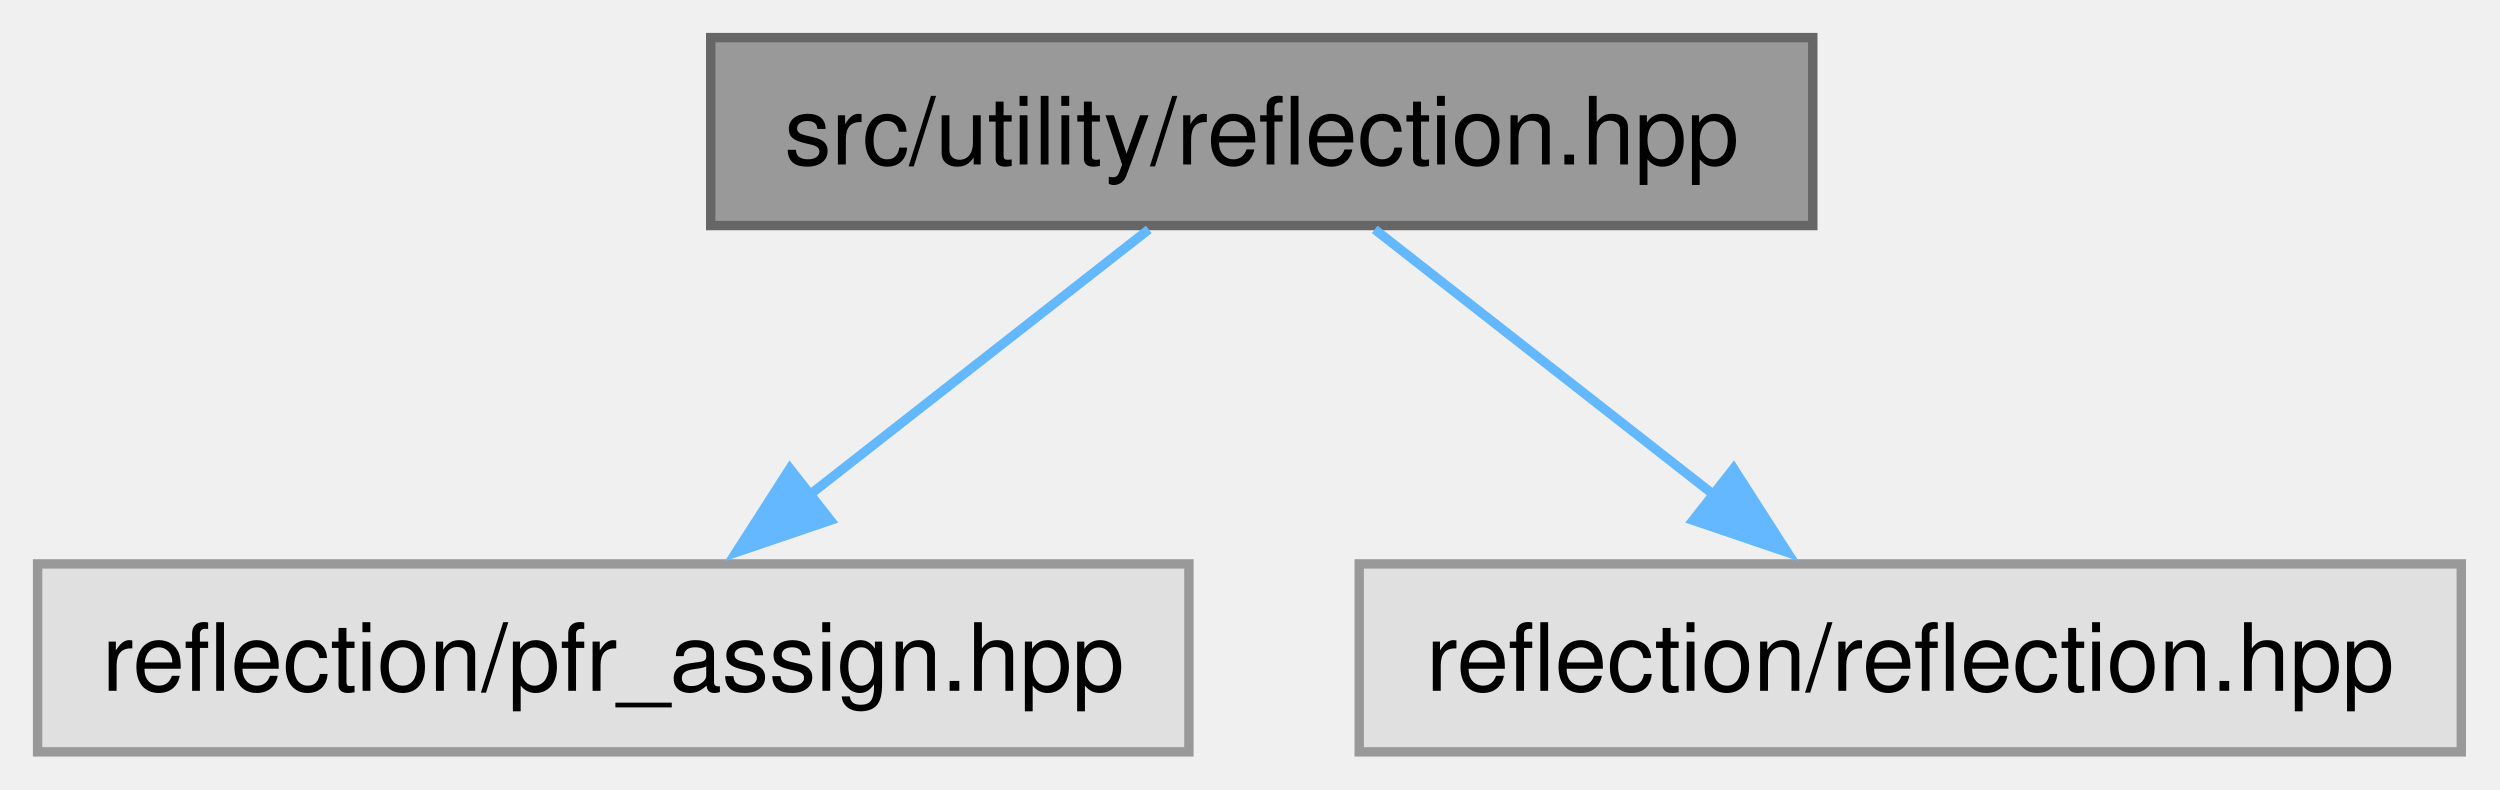
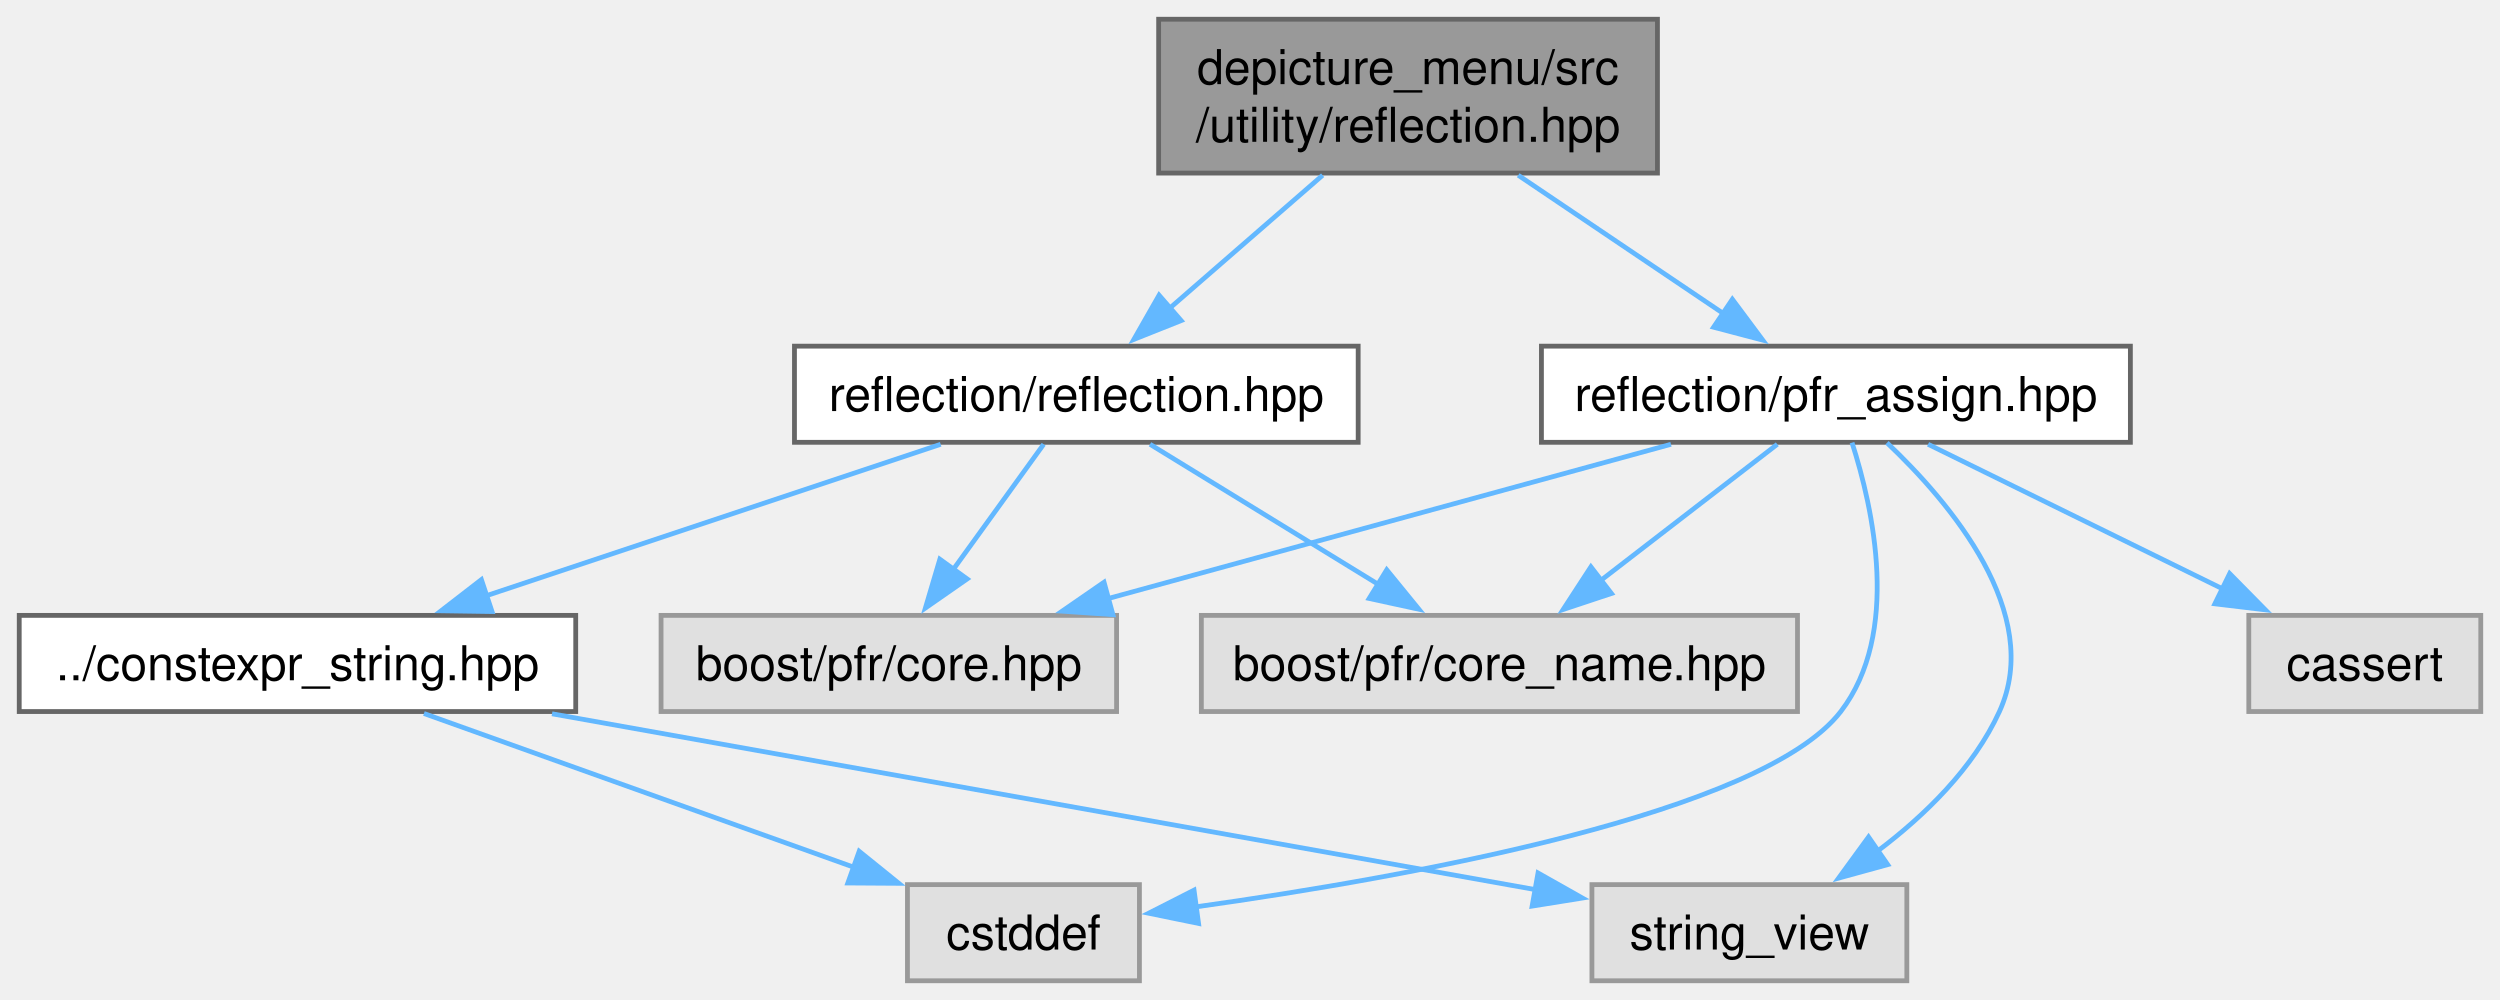
- <svg xmlns="http://www.w3.org/2000/svg" xmlns:xlink="http://www.w3.org/1999/xlink" width="266pt" height="84pt" viewBox="0.00 0.00 266.00 84.00">
-   <g id="graph0" class="graph" transform="scale(1 1) rotate(0) translate(4 80)">
+ <svg xmlns="http://www.w3.org/2000/svg" xmlns:xlink="http://www.w3.org/1999/xlink" width="520pt" height="208pt" viewBox="0.00 0.00 520.00 208.00">
+   <g id="graph0" class="graph" transform="scale(1 1) rotate(0) translate(4 204)">
    <g id="Node000001" class="node">
      <g id="a_Node000001">
        <a xlink:title=" ">
-           <polygon fill="#999999" stroke="#666666" points="188.88,-76 71.62,-76 71.62,-56 188.88,-56 188.88,-76" />
-           <text xml:space="preserve" text-anchor="middle" x="130.25" y="-62.5" font-family="Helvetica,sans-Serif" font-size="10.00">src/utility/reflection.hpp</text>
+           <polygon fill="#999999" stroke="#666666" points="340.75,-200 237,-200 237,-168 340.75,-168 340.75,-200" />
+           <text xml:space="preserve" text-anchor="start" x="245" y="-186.5" font-family="Helvetica,sans-Serif" font-size="10.00">depicture_menu/src</text>
+           <text xml:space="preserve" text-anchor="middle" x="288.88" y="-174.5" font-family="Helvetica,sans-Serif" font-size="10.00">/utility/reflection.hpp</text>
        </a>
      </g>
    </g>
    <g id="Node000002" class="node">
      <g id="a_Node000002">
-         <a xlink:title=" ">
-           <polygon fill="#e0e0e0" stroke="#999999" points="122.5,-20 0,-20 0,0 122.5,0 122.5,-20" />
-           <text xml:space="preserve" text-anchor="middle" x="61.25" y="-6.5" font-family="Helvetica,sans-Serif" font-size="10.00">reflection/pfr_assign.hpp</text>
+         <a xlink:href="pfr__assign_8hpp.html" target="_top" xlink:title=" ">
+           <polygon fill="white" stroke="#666666" points="439.12,-132 316.62,-132 316.62,-112 439.12,-112 439.12,-132" />
+           <text xml:space="preserve" text-anchor="middle" x="377.88" y="-118.5" font-family="Helvetica,sans-Serif" font-size="10.00">reflection/pfr_assign.hpp</text>
        </a>
      </g>
    </g>
    <g id="edge1_Node000001_Node000002" class="edge">
      <g id="a_edge1_Node000001_Node000002">
        <a xlink:title=" ">
-           <path fill="none" stroke="#63b8ff" d="M118.23,-55.59C108.24,-47.77 93.79,-36.46 81.94,-27.19" />
-           <polygon fill="#63b8ff" stroke="#63b8ff" points="84.36,-24.64 74.32,-21.23 80.04,-30.15 84.36,-24.64" />
+           <path fill="none" stroke="#63b8ff" d="M311.79,-167.55C324.93,-158.69 341.37,-147.61 354.57,-138.71" />
+           <polygon fill="#63b8ff" stroke="#63b8ff" points="356.33,-141.75 362.66,-133.25 352.42,-135.94 356.33,-141.75" />
+         </a>
+       </g>
+     </g>
+     <g id="Node000008" class="node">
+       <g id="a_Node000008">
+         <a xlink:href="reflection_2reflection_8hpp.html" target="_top" xlink:title=" ">
+           <polygon fill="white" stroke="#666666" points="278.5,-132 161.25,-132 161.25,-112 278.5,-112 278.5,-132" />
+           <text xml:space="preserve" text-anchor="middle" x="219.88" y="-118.5" font-family="Helvetica,sans-Serif" font-size="10.00">reflection/reflection.hpp</text>
+         </a>
+       </g>
+     </g>
+     <g id="edge7_Node000001_Node000008" class="edge">
+       <g id="a_edge7_Node000001_Node000008">
+         <a xlink:title=" ">
+           <path fill="none" stroke="#63b8ff" d="M271.11,-167.55C261.32,-159.04 249.17,-148.48 239.16,-139.77" />
+           <polygon fill="#63b8ff" stroke="#63b8ff" points="241.68,-137.32 231.84,-133.4 237.09,-142.6 241.68,-137.32" />
        </a>
      </g>
    </g>
    <g id="Node000003" class="node">
      <g id="a_Node000003">
        <a xlink:title=" ">
-           <polygon fill="#e0e0e0" stroke="#999999" points="257.88,-20 140.62,-20 140.62,0 257.88,0 257.88,-20" />
-           <text xml:space="preserve" text-anchor="middle" x="199.25" y="-6.5" font-family="Helvetica,sans-Serif" font-size="10.00">reflection/reflection.hpp</text>
+           <polygon fill="#e0e0e0" stroke="#999999" points="228.25,-76 133.5,-76 133.5,-56 228.25,-56 228.25,-76" />
+           <text xml:space="preserve" text-anchor="middle" x="180.88" y="-62.5" font-family="Helvetica,sans-Serif" font-size="10.00">boost/pfr/core.hpp</text>
        </a>
      </g>
    </g>
-     <g id="edge2_Node000001_Node000003" class="edge">
-       <g id="a_edge2_Node000001_Node000003">
+     <g id="edge2_Node000002_Node000003" class="edge">
+       <g id="a_edge2_Node000002_Node000003">
        <a xlink:title=" ">
-           <path fill="none" stroke="#63b8ff" d="M142.27,-55.59C152.26,-47.77 166.71,-36.46 178.56,-27.19" />
-           <polygon fill="#63b8ff" stroke="#63b8ff" points="180.46,-30.15 186.18,-21.23 176.14,-24.64 180.46,-30.15" />
+           <path fill="none" stroke="#63b8ff" d="M343.56,-111.59C311.13,-102.71 262.26,-89.31 226.55,-79.52" />
+           <polygon fill="#63b8ff" stroke="#63b8ff" points="227.49,-76.15 216.92,-76.88 225.64,-82.9 227.49,-76.15" />
+         </a>
+       </g>
+     </g>
+     <g id="Node000004" class="node">
+       <g id="a_Node000004">
+         <a xlink:title=" ">
+           <polygon fill="#e0e0e0" stroke="#999999" points="369.88,-76 245.88,-76 245.88,-56 369.88,-56 369.88,-76" />
+           <text xml:space="preserve" text-anchor="middle" x="307.88" y="-62.5" font-family="Helvetica,sans-Serif" font-size="10.00">boost/pfr/core_name.hpp</text>
+         </a>
+       </g>
+     </g>
+     <g id="edge3_Node000002_Node000004" class="edge">
+       <g id="a_edge3_Node000002_Node000004">
+         <a xlink:title=" ">
+           <path fill="none" stroke="#63b8ff" d="M365.68,-111.59C355.54,-103.77 340.88,-92.46 328.86,-83.19" />
+           <polygon fill="#63b8ff" stroke="#63b8ff" points="331.18,-80.56 321.13,-77.22 326.91,-86.1 331.18,-80.56" />
+         </a>
+       </g>
+     </g>
+     <g id="Node000005" class="node">
+       <g id="a_Node000005">
+         <a xlink:title=" ">
+           <polygon fill="#e0e0e0" stroke="#999999" points="512,-76 463.75,-76 463.75,-56 512,-56 512,-76" />
+           <text xml:space="preserve" text-anchor="middle" x="487.88" y="-62.5" font-family="Helvetica,sans-Serif" font-size="10.00">cassert</text>
+         </a>
+       </g>
+     </g>
+     <g id="edge4_Node000002_Node000005" class="edge">
+       <g id="a_edge4_Node000002_Node000005">
+         <a xlink:title=" ">
+           <path fill="none" stroke="#63b8ff" d="M397.04,-111.59C413.97,-103.28 438.92,-91.03 458.4,-81.47" />
+           <polygon fill="#63b8ff" stroke="#63b8ff" points="459.77,-84.7 467.21,-77.15 456.69,-78.41 459.77,-84.7" />
+         </a>
+       </g>
+     </g>
+     <g id="Node000006" class="node">
+       <g id="a_Node000006">
+         <a xlink:title=" ">
+           <polygon fill="#e0e0e0" stroke="#999999" points="233,-20 184.75,-20 184.75,0 233,0 233,-20" />
+           <text xml:space="preserve" text-anchor="middle" x="208.88" y="-6.5" font-family="Helvetica,sans-Serif" font-size="10.00">cstddef</text>
+         </a>
+       </g>
+     </g>
+     <g id="edge5_Node000002_Node000006" class="edge">
+       <g id="a_edge5_Node000002_Node000006">
+         <a xlink:title=" ">
+           <path fill="none" stroke="#63b8ff" d="M381.22,-111.93C385.61,-98.26 391.4,-72.28 378.88,-56 362.63,-34.9 289.61,-21.66 244.72,-15.37" />
+           <polygon fill="#63b8ff" stroke="#63b8ff" points="245.3,-11.92 234.92,-14.05 244.36,-18.85 245.3,-11.92" />
+         </a>
+       </g>
+     </g>
+     <g id="Node000007" class="node">
+       <g id="a_Node000007">
+         <a xlink:title=" ">
+           <polygon fill="#e0e0e0" stroke="#999999" points="392.62,-20 327.12,-20 327.12,0 392.62,0 392.62,-20" />
+           <text xml:space="preserve" text-anchor="middle" x="359.88" y="-6.5" font-family="Helvetica,sans-Serif" font-size="10.00">string_view</text>
+         </a>
+       </g>
+     </g>
+     <g id="edge6_Node000002_Node000007" class="edge">
+       <g id="a_edge6_Node000002_Node000007">
+         <a xlink:title=" ">
+           <path fill="none" stroke="#63b8ff" d="M388.49,-111.9C401.63,-99.46 421.19,-76.39 411.88,-56 406.5,-44.23 396.35,-34.36 386.44,-26.9" />
+           <polygon fill="#63b8ff" stroke="#63b8ff" points="388.64,-24.16 378.42,-21.35 384.66,-29.91 388.64,-24.16" />
+         </a>
+       </g>
+     </g>
+     <g id="edge11_Node000008_Node000003" class="edge">
+       <g id="a_edge11_Node000008_Node000003">
+         <a xlink:title=" ">
+           <path fill="none" stroke="#63b8ff" d="M213.08,-111.59C207.88,-104.39 200.54,-94.23 194.19,-85.43" />
+           <polygon fill="#63b8ff" stroke="#63b8ff" points="197.17,-83.58 188.48,-77.53 191.49,-87.68 197.17,-83.58" />
+         </a>
+       </g>
+     </g>
+     <g id="edge12_Node000008_Node000004" class="edge">
+       <g id="a_edge12_Node000008_Node000004">
+         <a xlink:title=" ">
+           <path fill="none" stroke="#63b8ff" d="M235.2,-111.59C248.37,-103.51 267.61,-91.71 282.98,-82.27" />
+           <polygon fill="#63b8ff" stroke="#63b8ff" points="284.44,-85.48 291.14,-77.27 280.78,-79.52 284.44,-85.48" />
+         </a>
+       </g>
+     </g>
+     <g id="Node000009" class="node">
+       <g id="a_Node000009">
+         <a xlink:href="constexpr__string_8hpp.html" target="_top" xlink:title=" ">
+           <polygon fill="white" stroke="#666666" points="115.75,-76 0,-76 0,-56 115.75,-56 115.75,-76" />
+           <text xml:space="preserve" text-anchor="middle" x="57.88" y="-62.5" font-family="Helvetica,sans-Serif" font-size="10.00">../constexpr_string.hpp</text>
+         </a>
+       </g>
+     </g>
+     <g id="edge8_Node000008_Node000009" class="edge">
+       <g id="a_edge8_Node000008_Node000009">
+         <a xlink:title=" ">
+           <path fill="none" stroke="#63b8ff" d="M191.66,-111.59C165.45,-102.86 126.19,-89.77 96.97,-80.03" />
+           <polygon fill="#63b8ff" stroke="#63b8ff" points="98.34,-76.8 87.75,-76.96 96.13,-83.44 98.34,-76.8" />
+         </a>
+       </g>
+     </g>
+     <g id="edge9_Node000009_Node000006" class="edge">
+       <g id="a_edge9_Node000009_Node000006">
+         <a xlink:title=" ">
+           <path fill="none" stroke="#63b8ff" d="M84.18,-55.59C108.98,-46.72 146.33,-33.37 173.69,-23.58" />
+           <polygon fill="#63b8ff" stroke="#63b8ff" points="174.71,-26.93 182.95,-20.27 172.35,-20.34 174.71,-26.93" />
+         </a>
+       </g>
+     </g>
+     <g id="edge10_Node000009_Node000007" class="edge">
+       <g id="a_edge10_Node000009_Node000007">
+         <a xlink:title=" ">
+           <path fill="none" stroke="#63b8ff" d="M110.82,-55.53C168.94,-45.14 261.2,-28.64 315.62,-18.91" />
+           <polygon fill="#63b8ff" stroke="#63b8ff" points="315.91,-22.42 325.14,-17.21 314.68,-15.53 315.91,-22.42" />
        </a>
      </g>
    </g>
  </g>
</svg>
